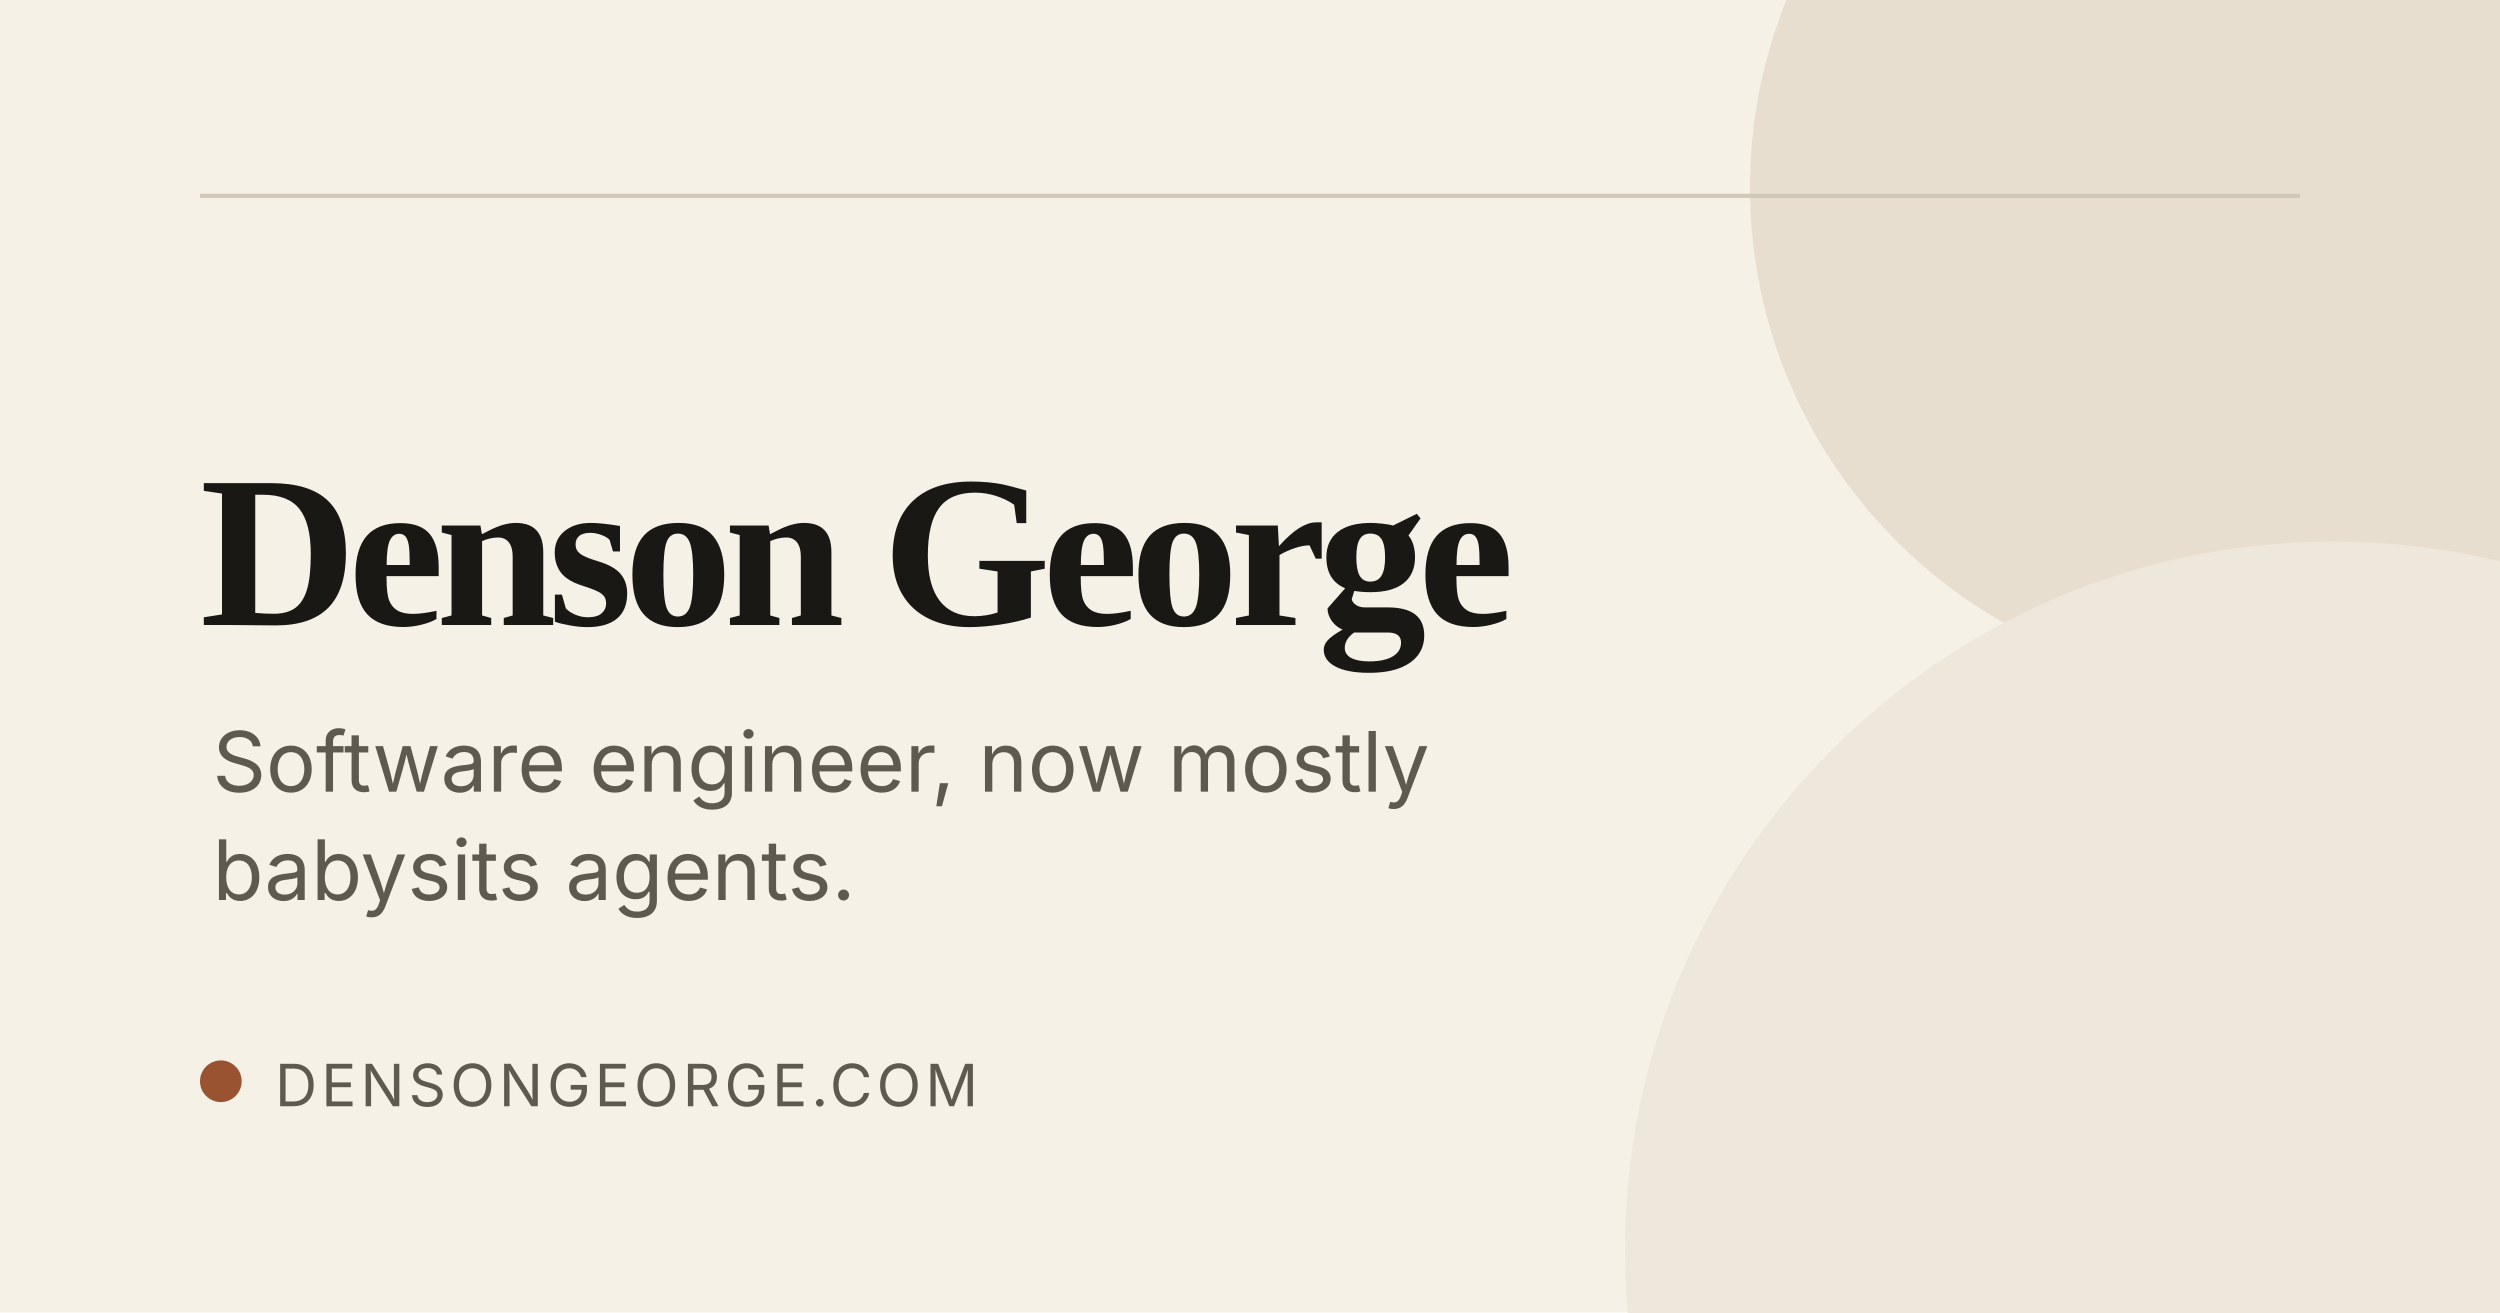
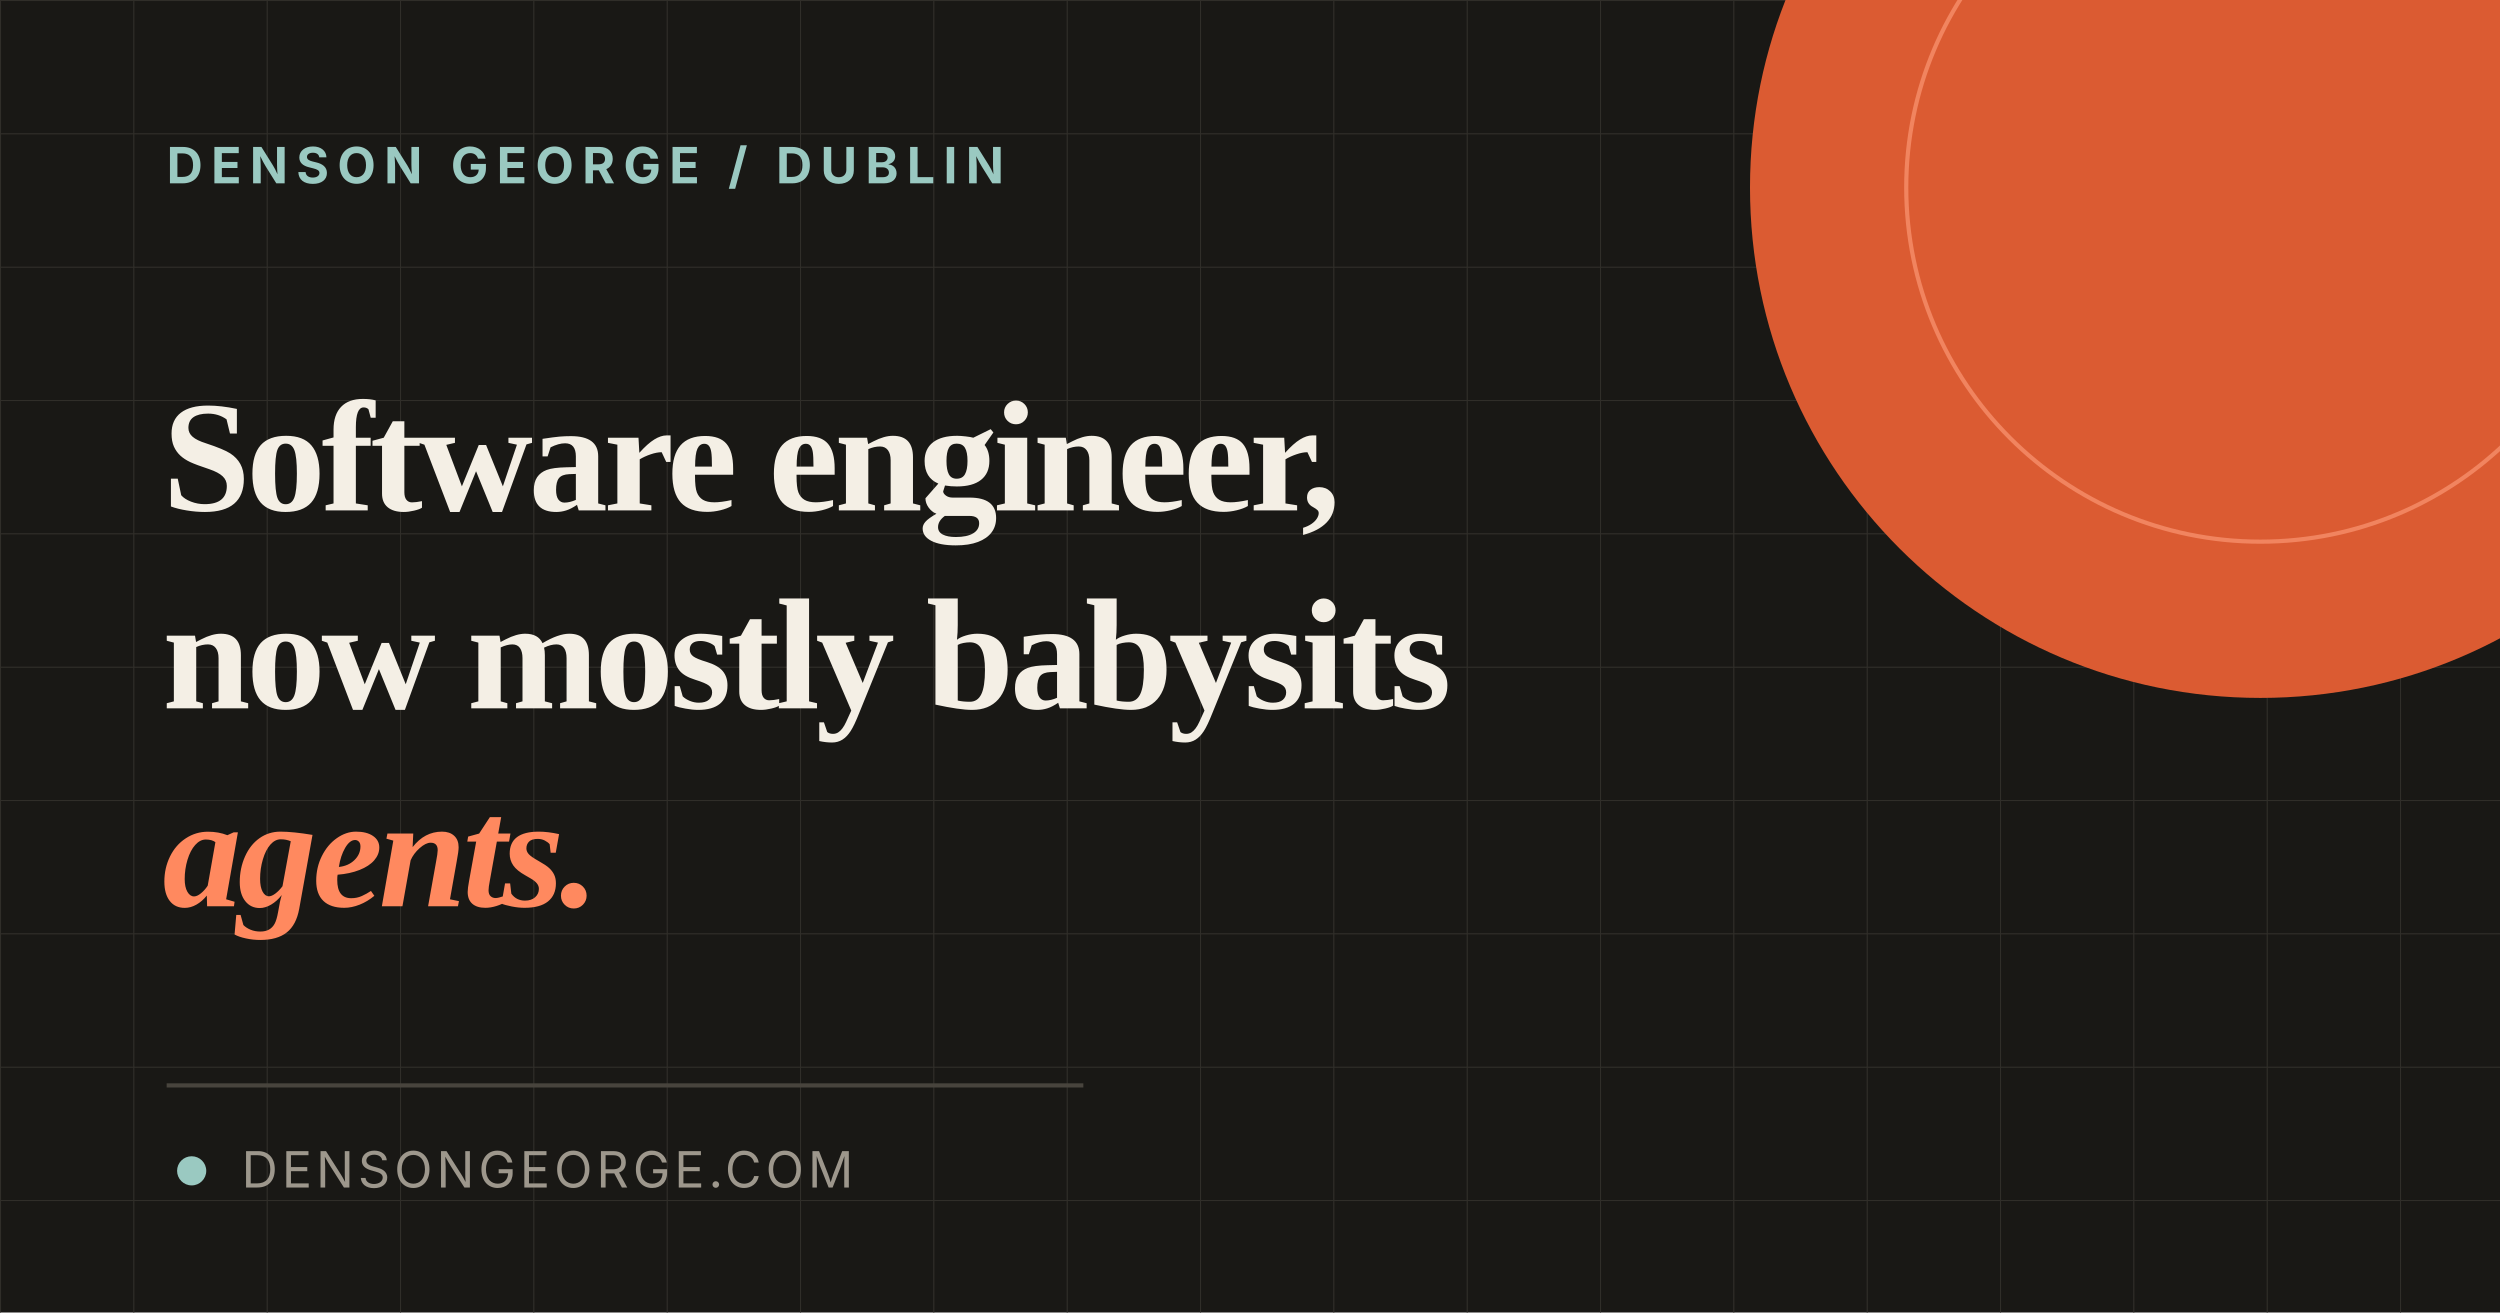
<svg xmlns="http://www.w3.org/2000/svg" viewBox="0 0 1200 630" role="img" aria-labelledby="title desc">
-   <rect width="1200" height="630" fill="#f5f1e7" />
-   <circle cx="1080" cy="90" r="240" fill="#e8ded0" />
-   <circle cx="1120" cy="600" r="340" fill="#eee8dc" />
-   <path d="M96 94h1008" stroke="#cfc7b8" stroke-width="2" />
-   <text x="96" y="300" fill="#191815" font-family="Georgia, 'Times New Roman', serif" font-size="104" font-weight="700" letter-spacing="-4">
-     Denson George
+   <defs>
+     <pattern id="grid" width="64" height="64" patternUnits="userSpaceOnUse">
+       <path d="M64 0H0v64" fill="none" stroke="#302e29" stroke-width="1" />
+     </pattern>
+   </defs>
+   <rect width="1200" height="630" fill="#191815" />
+   <rect width="1200" height="630" fill="url(#grid)" />
+   <circle cx="1085" cy="90" r="245" fill="#db5b32" />
+   <circle cx="1085" cy="90" r="170" fill="none" stroke="#f1845f" stroke-width="2" />
+   <text x="80" y="88" fill="#9ac9c1" font-family="-apple-system, BlinkMacSystemFont, 'Segoe UI', sans-serif" font-size="24" font-weight="700" letter-spacing="4">
+     DENSON GEORGE / DUBLIN
  </text>
-   <text x="102" y="380" fill="#5f5a50" font-family="-apple-system, BlinkMacSystemFont, 'Segoe UI', sans-serif" font-size="40">
-     Software engineer, now mostly
+   <text x="78" y="245" fill="#f4efe5" font-family="Georgia, 'Times New Roman', serif" font-size="76" font-weight="700" letter-spacing="-2">
+     Software engineer,
  </text>
-   <text x="102" y="432" fill="#5f5a50" font-family="-apple-system, BlinkMacSystemFont, 'Segoe UI', sans-serif" font-size="40">
-     babysits agents.
+   <text x="78" y="340" fill="#f4efe5" font-family="Georgia, 'Times New Roman', serif" font-size="76" font-weight="700" letter-spacing="-2">
+     now mostly babysits
  </text>
-   <circle cx="106" cy="519" r="10" fill="#9a5331" />
-   <text x="132" y="531" fill="#5f5a50" font-family="-apple-system, BlinkMacSystemFont, 'Segoe UI', sans-serif" font-size="28" letter-spacing="2">
+   <text x="78" y="435" fill="#ff895f" font-family="Georgia, 'Times New Roman', serif" font-size="76" font-style="italic" font-weight="700" letter-spacing="-2">
+     agents.
+   </text>
+   <rect x="80" y="520" width="440" height="2" fill="#48443d" />
+   <circle cx="92" cy="562" r="7" fill="#9ac9c1" />
+   <text x="116" y="570" fill="#9d978c" font-family="-apple-system, BlinkMacSystemFont, 'Segoe UI', sans-serif" font-size="24" letter-spacing="2">
    DENSONGEORGE.COM
  </text>
</svg>
